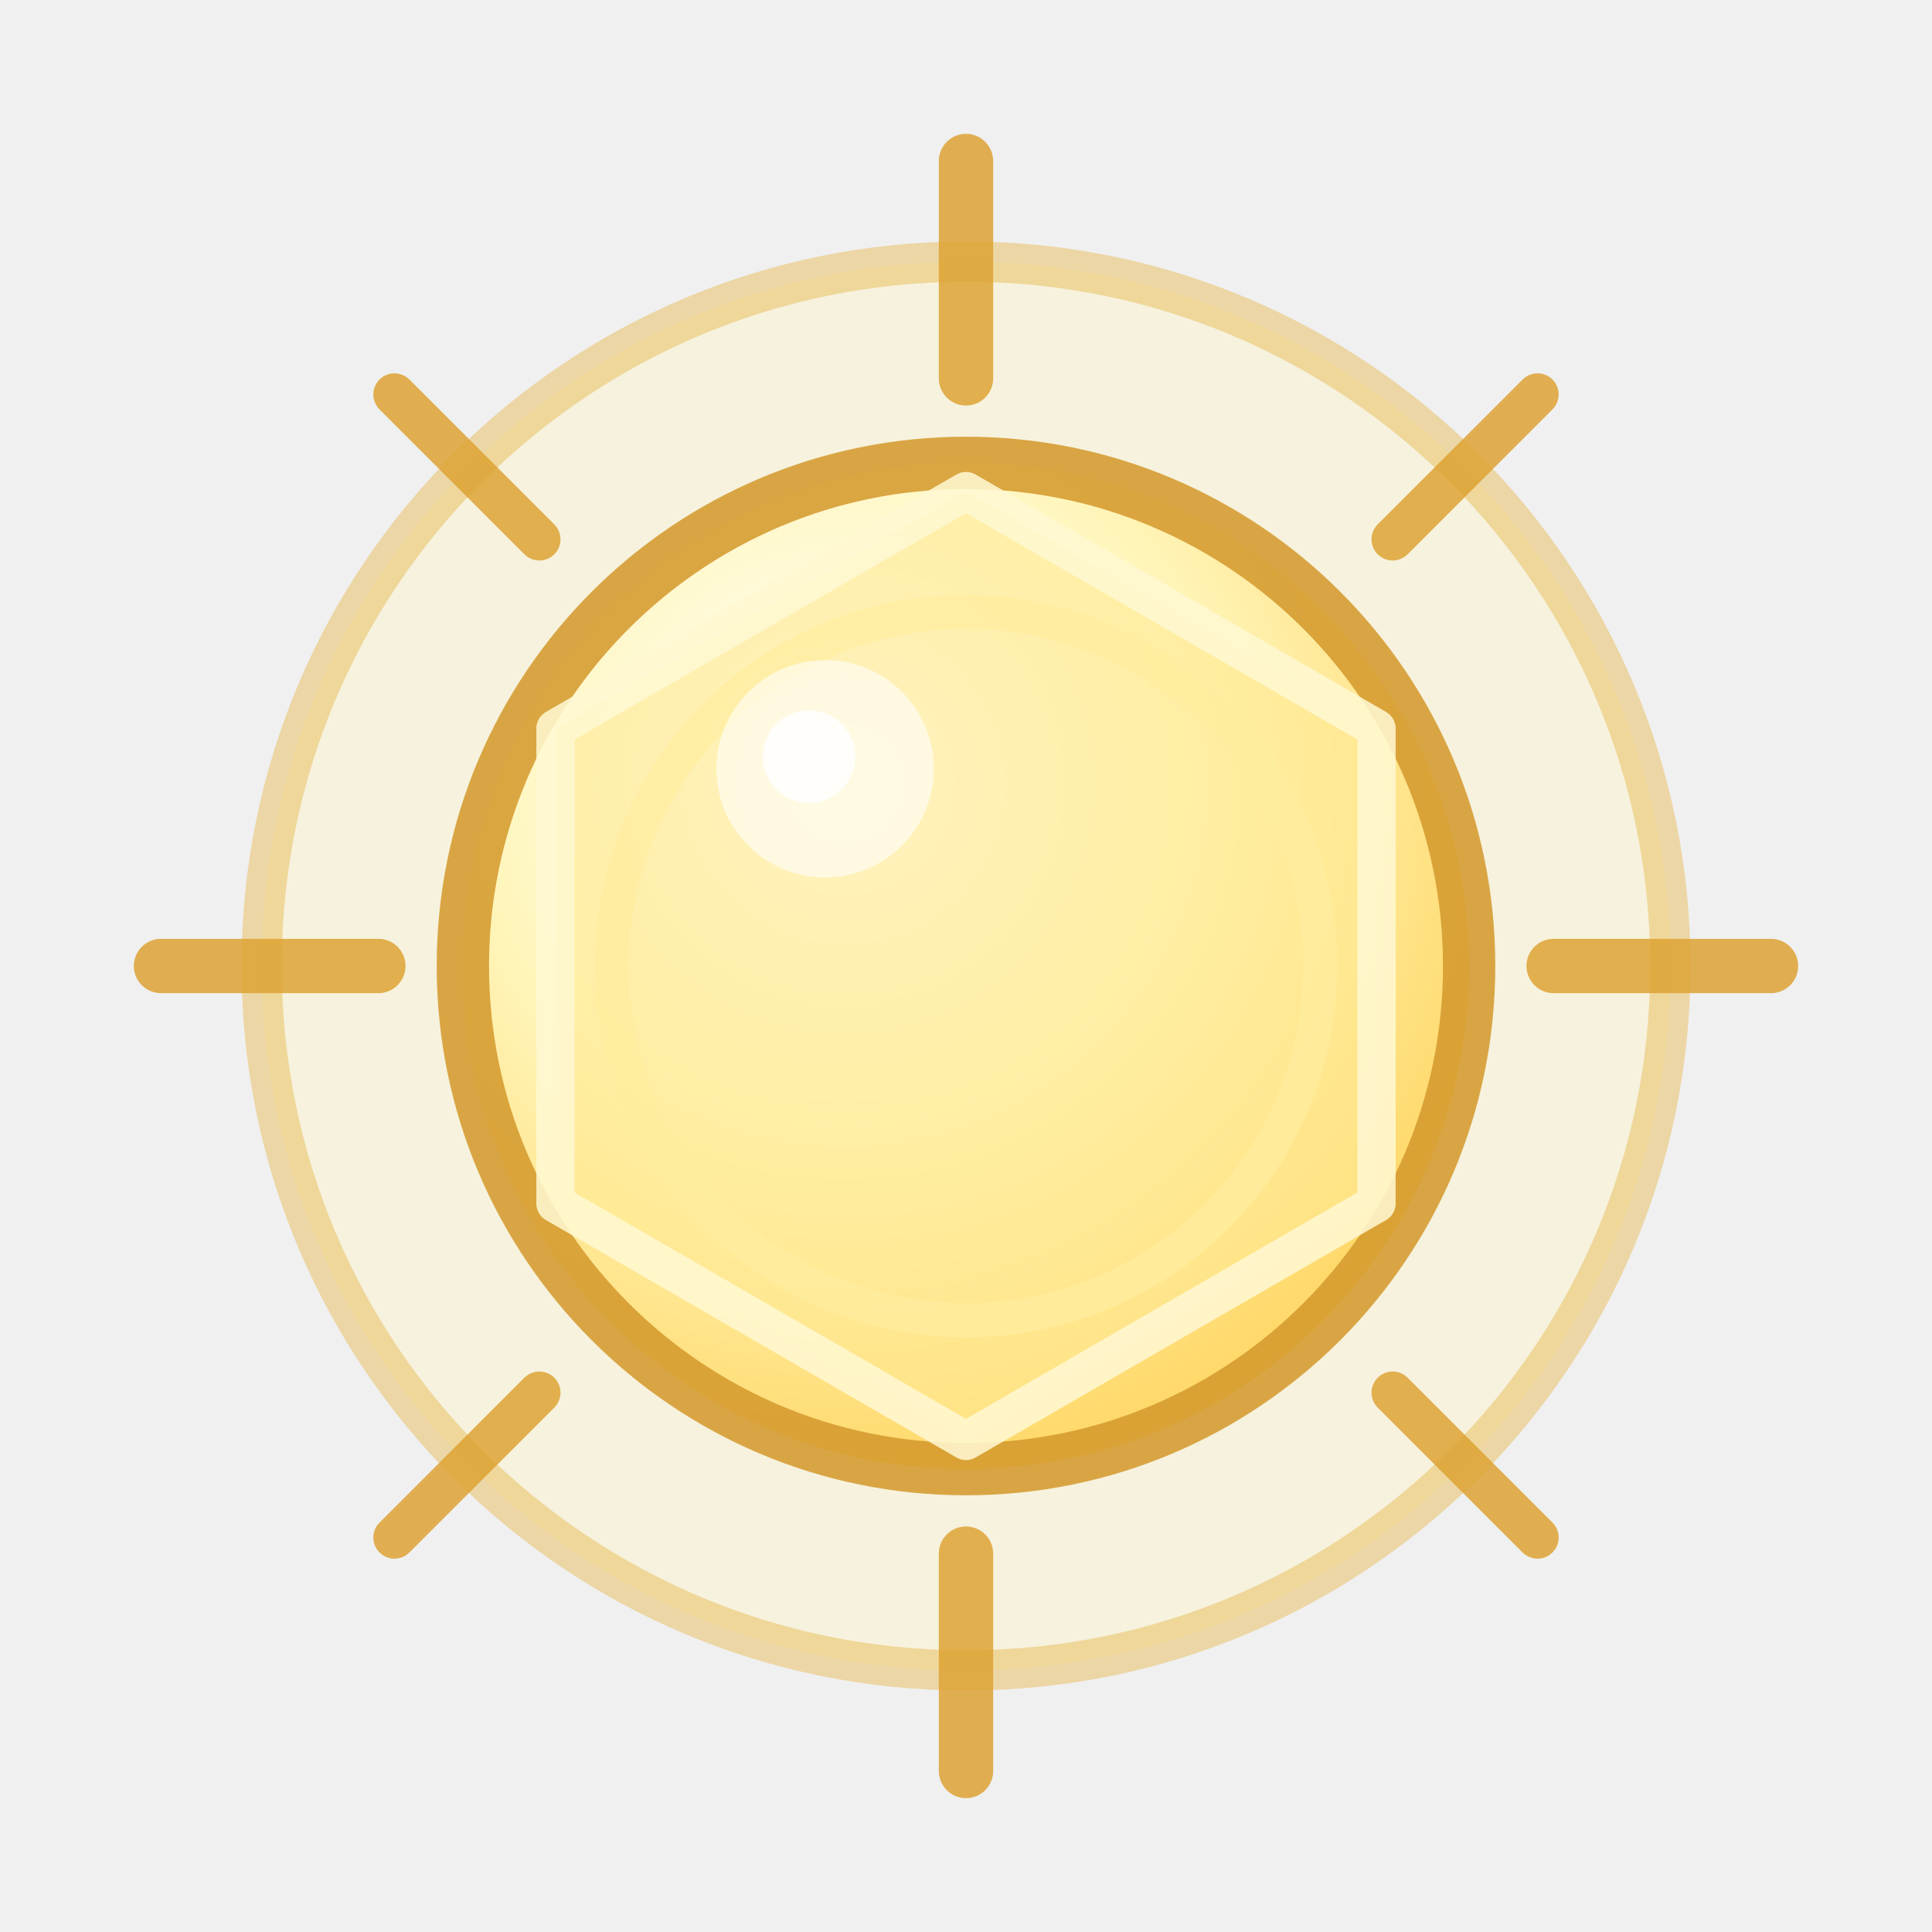
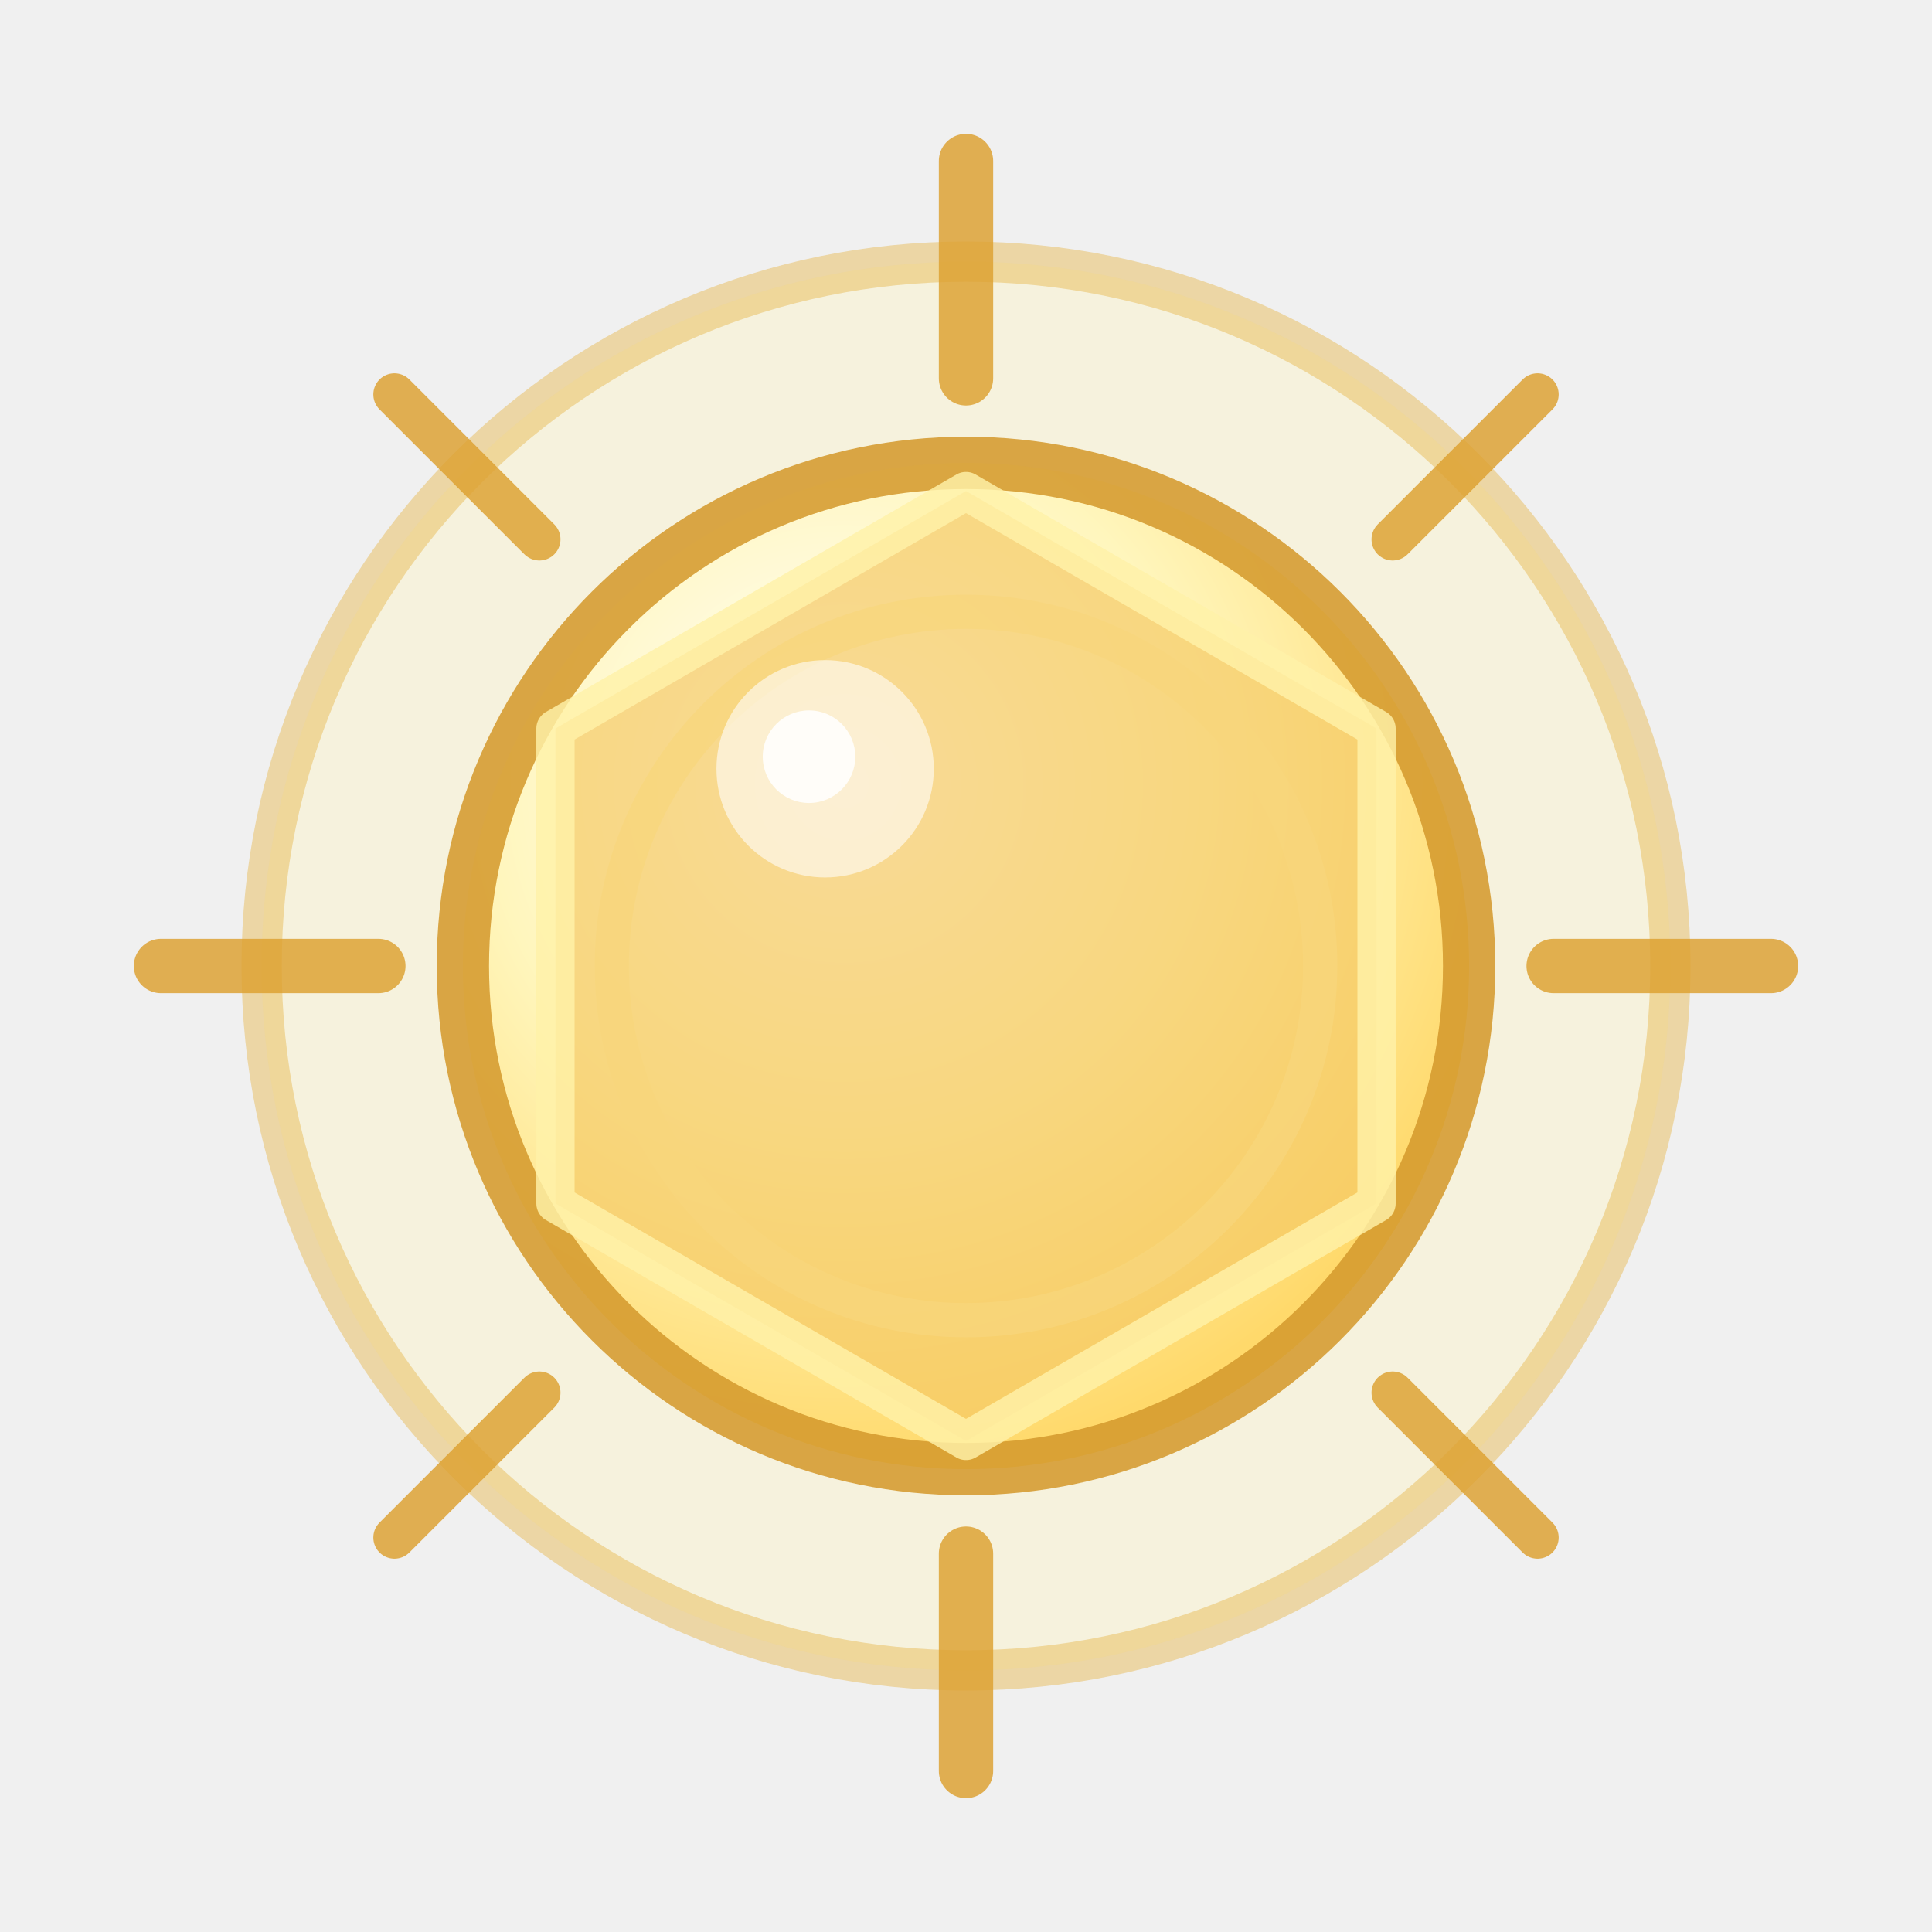
<svg xmlns="http://www.w3.org/2000/svg" viewBox="-24 -24 48 48" role="img" aria-labelledby="title desc">
  <defs>
    <radialGradient id="sun-disk-gradient" cx="38%" cy="32%" r="68%">
      <stop offset="0" stop-color="#ffffff" />
      <stop offset="0.52" stop-color="#fff6bd" />
      <stop offset="1" stop-color="#ffd96b" />
    </radialGradient>
  </defs>
  <circle cx="0" cy="0" r="17.5" fill="#fff6bd" fill-opacity="0.38" stroke="#e6b345" stroke-opacity="0.44" stroke-width="1" />
  <g fill="none" stroke="#dca02f" stroke-linecap="round" stroke-opacity="0.82">
    <line x1="-20" y1="0" x2="-14.6" y2="0" stroke-width="1.35" />
    <line x1="14.6" y1="0" x2="20" y2="0" stroke-width="1.35" />
    <line x1="0" y1="-20" x2="0" y2="-14.6" stroke-width="1.35" />
    <line x1="0" y1="14.6" x2="0" y2="20" stroke-width="1.35" />
    <line x1="-14.2" y1="-14.2" x2="-10.6" y2="-10.6" stroke-width="1.05" />
    <line x1="10.6" y1="-10.6" x2="14.2" y2="-14.2" stroke-width="1.05" />
    <line x1="-14.2" y1="14.2" x2="-10.6" y2="10.6" stroke-width="1.05" />
    <line x1="10.6" y1="10.6" x2="14.2" y2="14.2" stroke-width="1.05" />
  </g>
  <circle cx="0" cy="0" r="12.5" fill="url(#sun-disk-gradient)" stroke="#d59a2d" stroke-opacity="0.86" stroke-width="1.3" />
  <circle cx="0" cy="0" r="8.8" fill="none" stroke="#fff3b2" stroke-linecap="round" stroke-width="0.85" opacity="0.72" />
-   <path d="M0 -11.8l10.2 5.9v11.8L0 11.8l-10.2 -5.9v-11.8z" fill="#ffe991" fill-opacity="0.58" stroke="#fff9d2" stroke-opacity="0.86" stroke-linejoin="round" stroke-width="0.95" />
+   <path d="M0 -11.8l10.2 5.9v11.8L0 11.8l-10.2 -5.9v-11.8z" fill="#f3c760" fill-opacity="0.66" stroke="#fff1a8" stroke-opacity="0.82" stroke-linejoin="round" stroke-width="0.95" />
  <circle cx="-3.5" cy="-4.9" r="2.7" fill="#ffffff" fill-opacity="0.58" />
  <circle cx="-3.9" cy="-5.2" r="1.15" fill="#ffffff" fill-opacity="0.86" />
</svg>
